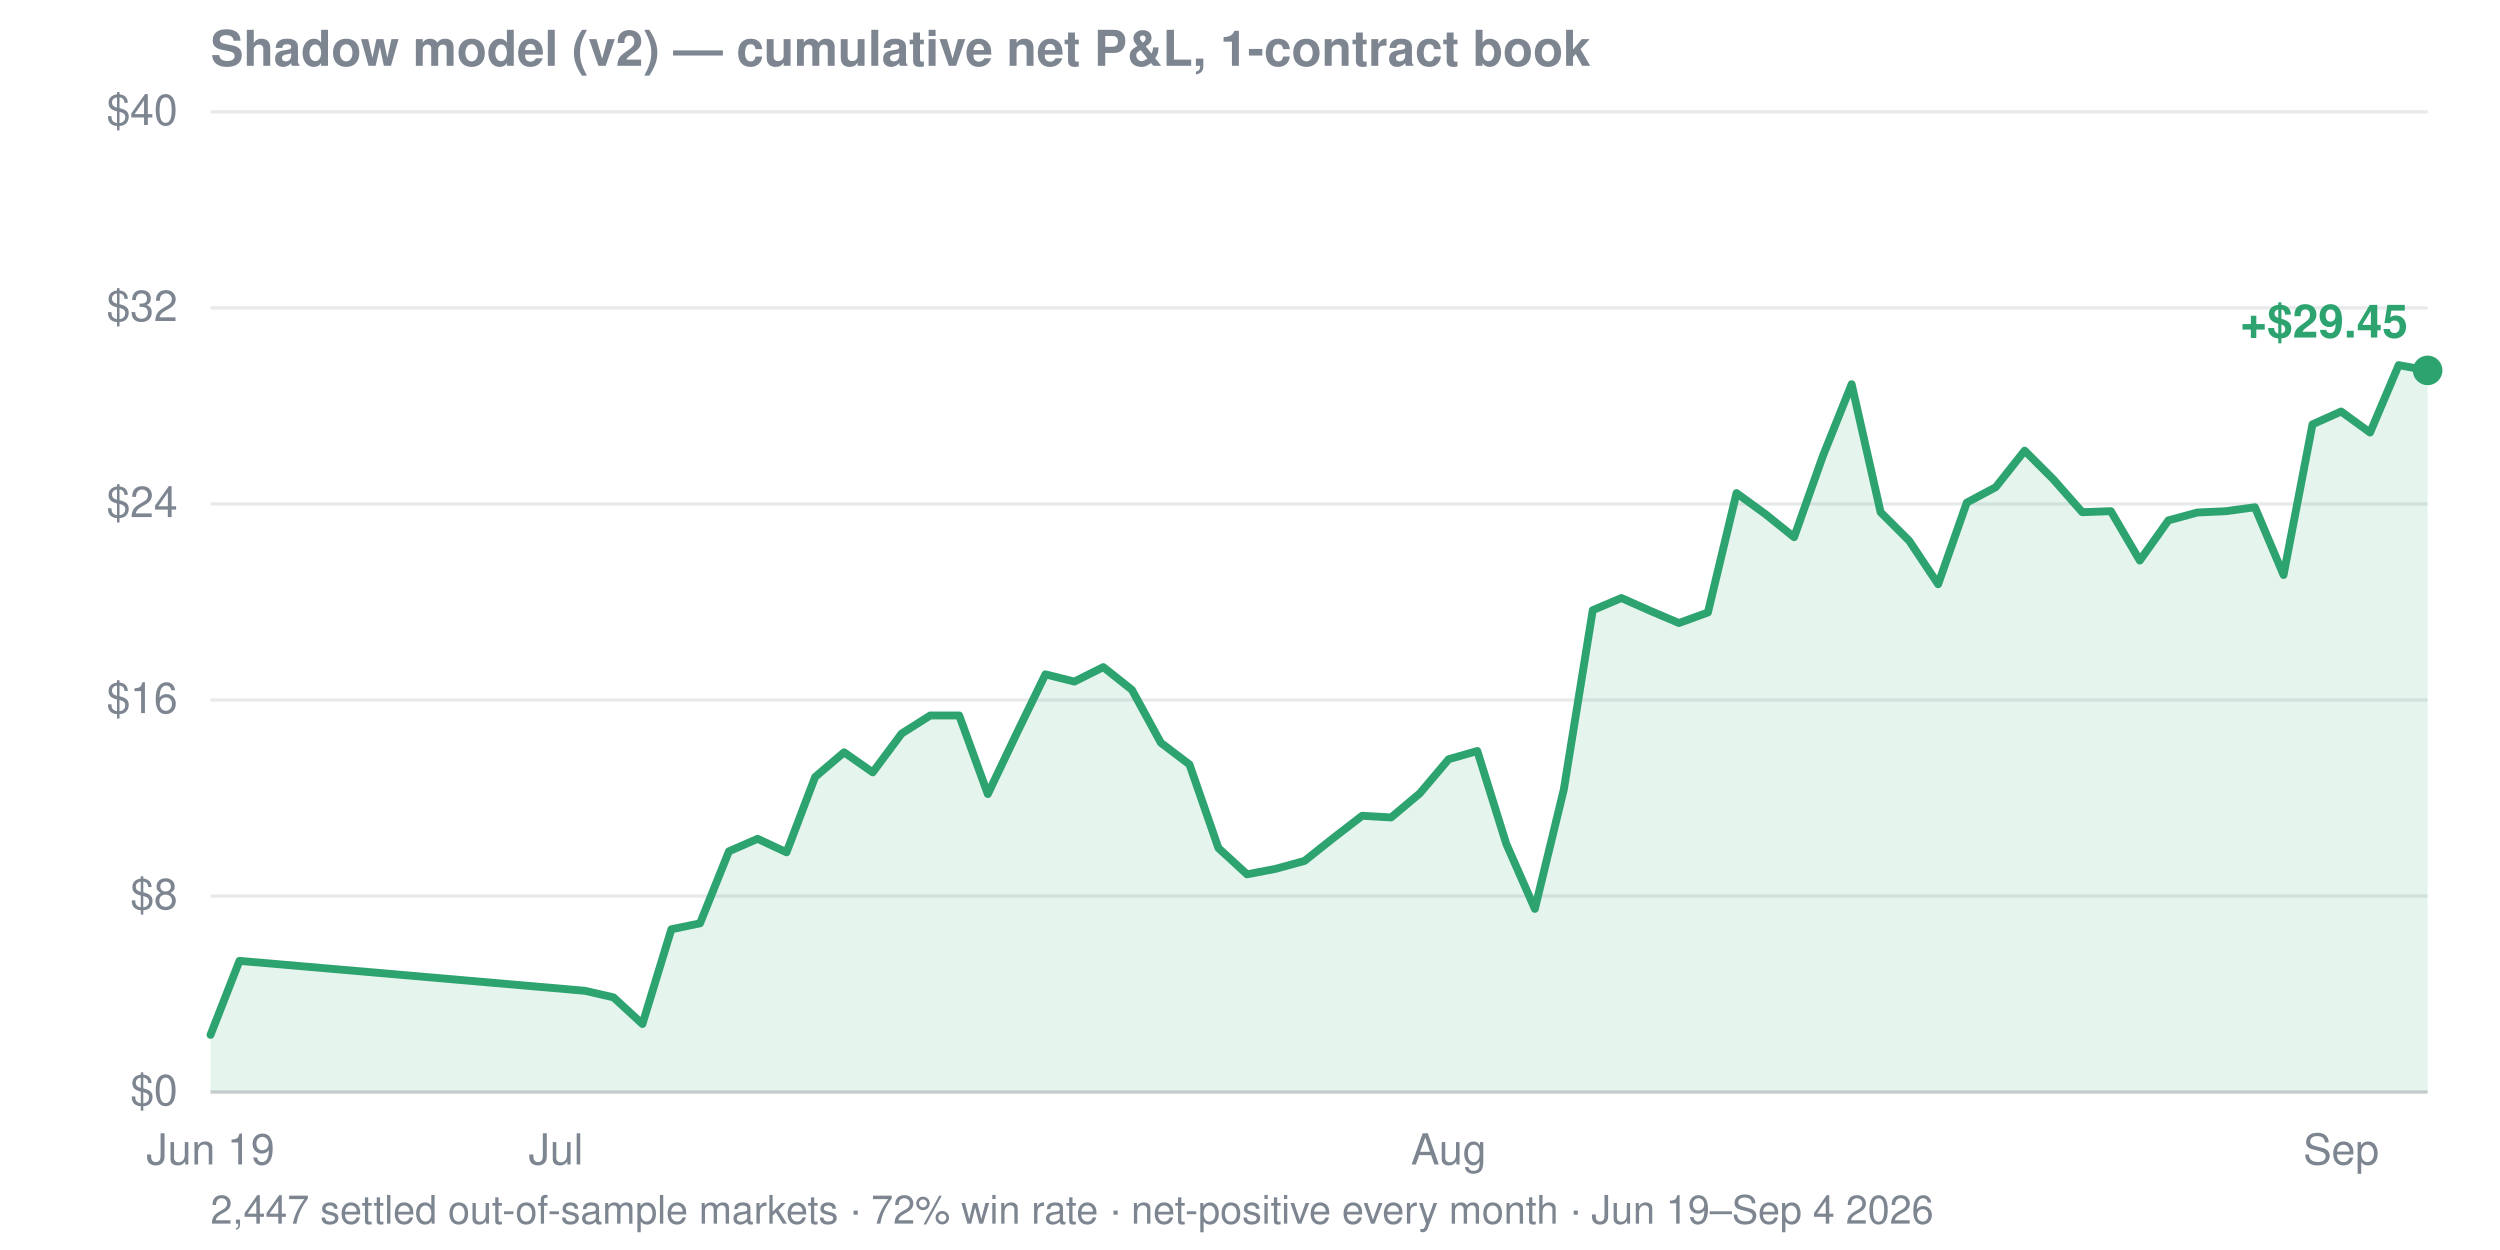
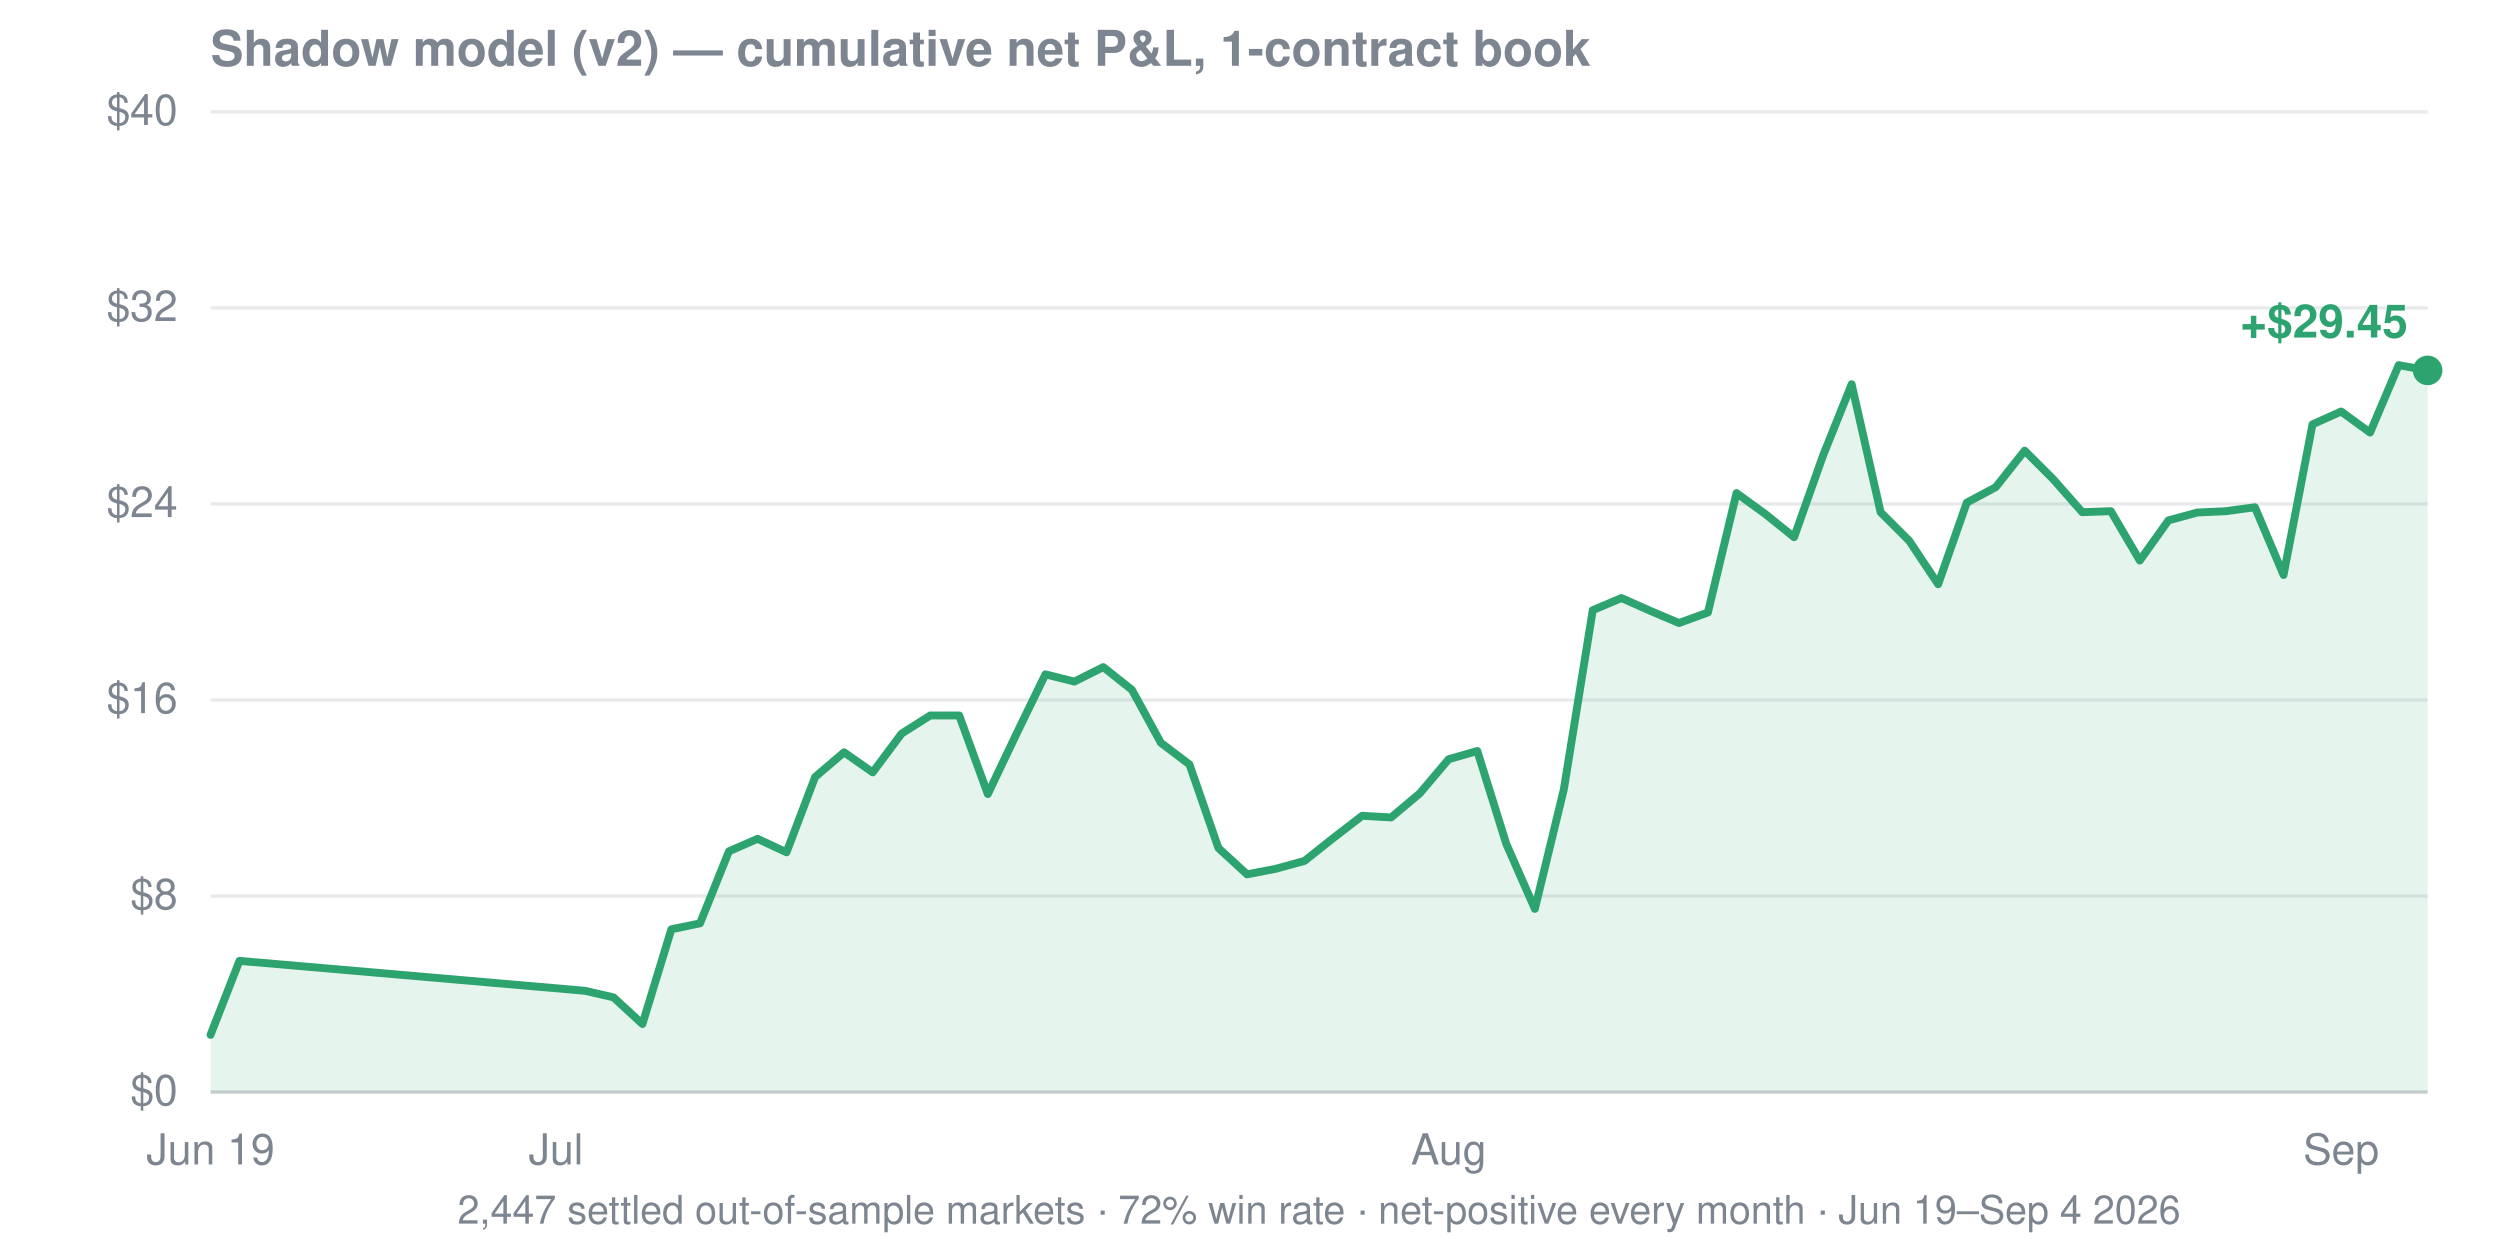
<svg xmlns="http://www.w3.org/2000/svg" viewBox="0 0 760 380" font-family="-apple-system,Segoe UI,Helvetica,Arial,sans-serif">
  <text x="64" y="20" font-size="15" font-weight="600" fill="#7d8590">Shadow model (v2) — cumulative net P&amp;L, 1-contract book</text>
  <line x1="64" y1="332.0" x2="738" y2="332.0" stroke="rgba(125,133,144,0.40)" stroke-width="1" />
  <text x="54" y="336.0" text-anchor="end" font-size="13" fill="#7d8590">$0</text>
  <line x1="64" y1="272.4" x2="738" y2="272.4" stroke="rgba(125,133,144,0.18)" stroke-width="1" />
  <text x="54" y="276.4" text-anchor="end" font-size="13" fill="#7d8590">$8</text>
  <line x1="64" y1="212.8" x2="738" y2="212.8" stroke="rgba(125,133,144,0.18)" stroke-width="1" />
  <text x="54" y="216.8" text-anchor="end" font-size="13" fill="#7d8590">$16</text>
  <line x1="64" y1="153.2" x2="738" y2="153.2" stroke="rgba(125,133,144,0.18)" stroke-width="1" />
  <text x="54" y="157.2" text-anchor="end" font-size="13" fill="#7d8590">$24</text>
  <line x1="64" y1="93.6" x2="738" y2="93.6" stroke="rgba(125,133,144,0.18)" stroke-width="1" />
  <text x="54" y="97.6" text-anchor="end" font-size="13" fill="#7d8590">$32</text>
  <line x1="64" y1="34.0" x2="738" y2="34.0" stroke="rgba(125,133,144,0.18)" stroke-width="1" />
  <text x="54" y="38.0" text-anchor="end" font-size="13" fill="#7d8590">$40</text>
  <text x="64.0" y="354" text-anchor="middle" font-size="13" fill="#7d8590">Jun 19</text>
  <text x="169.0" y="354" text-anchor="middle" font-size="13" fill="#7d8590">Jul</text>
  <text x="440.4" y="354" text-anchor="middle" font-size="13" fill="#7d8590">Aug</text>
  <text x="711.7" y="354" text-anchor="middle" font-size="13" fill="#7d8590">Sep</text>
  <polygon points="64.0,332.0 64.0,314.6 72.8,292.1 177.8,301.2 186.5,303.2 195.3,311.3 204.1,282.5 212.8,280.7 221.6,258.8 230.3,255.0 239.1,259.1 247.8,236.2 256.6,228.7 265.3,234.8 274.1,223.0 282.8,217.5 291.6,217.5 300.3,241.4 309.1,222.9 317.8,205.0 326.6,207.2 335.4,202.8 344.1,209.7 352.9,225.8 361.6,232.4 370.4,257.8 379.1,265.8 387.9,264.1 396.6,261.7 405.4,254.7 414.1,248.0 422.9,248.5 431.6,241.2 440.4,230.8 449.1,228.3 457.9,256.5 466.6,276.3 475.4,240.0 484.2,185.5 492.9,181.8 501.7,185.7 510.4,189.4 519.2,186.2 527.9,149.9 536.7,156.3 545.4,163.3 554.2,138.5 562.9,116.8 571.7,155.7 580.4,164.4 589.2,177.6 597.9,152.8 606.7,148.1 615.5,137.0 624.2,145.7 633.0,155.7 641.7,155.4 650.5,170.4 659.2,158.2 668.0,155.8 676.7,155.4 685.5,154.2 694.2,174.8 703.0,129.0 711.7,125.1 720.5,131.5 729.2,111.0 738.0,112.6 738.0,332.0" fill="#2da36f" fill-opacity="0.12" />
  <polyline points="64.0,314.6 72.8,292.1 177.8,301.2 186.5,303.2 195.3,311.3 204.1,282.5 212.8,280.7 221.6,258.8 230.3,255.0 239.1,259.1 247.8,236.2 256.6,228.7 265.3,234.8 274.1,223.0 282.8,217.5 291.6,217.5 300.3,241.4 309.1,222.9 317.8,205.0 326.6,207.2 335.4,202.8 344.1,209.7 352.9,225.8 361.6,232.4 370.4,257.8 379.1,265.8 387.9,264.1 396.6,261.7 405.4,254.7 414.1,248.0 422.9,248.5 431.6,241.2 440.4,230.8 449.1,228.3 457.9,256.5 466.6,276.3 475.4,240.0 484.2,185.5 492.9,181.8 501.7,185.7 510.4,189.4 519.2,186.2 527.9,149.9 536.7,156.3 545.4,163.3 554.2,138.5 562.9,116.8 571.7,155.7 580.4,164.4 589.2,177.6 597.9,152.8 606.7,148.1 615.5,137.0 624.2,145.7 633.0,155.7 641.7,155.4 650.5,170.4 659.2,158.2 668.0,155.8 676.7,155.4 685.5,154.2 694.2,174.8 703.0,129.0 711.7,125.1 720.5,131.5 729.2,111.0 738.0,112.6" fill="none" stroke="#2da36f" stroke-width="2.4" stroke-linejoin="round" stroke-linecap="round" />
  <circle cx="738.0" cy="112.6" r="4.5" fill="#2da36f" />
  <text x="732.0" y="102.6" text-anchor="end" font-size="14" font-weight="700" fill="#2da36f">+$29.45</text>
-   <text x="64" y="372" font-size="12" fill="#7d8590">2,447 settled out-of-sample markets · 72% win rate · net-positive every month · Jun 19–Sep 4 2026</text>
+   <text x="401.0" y="372" text-anchor="middle" font-size="12" fill="#7d8590">2,447 settled out-of-sample markets · 72% win rate · net-positive every month · Jun 19–Sep 4 2026</text>
</svg>
